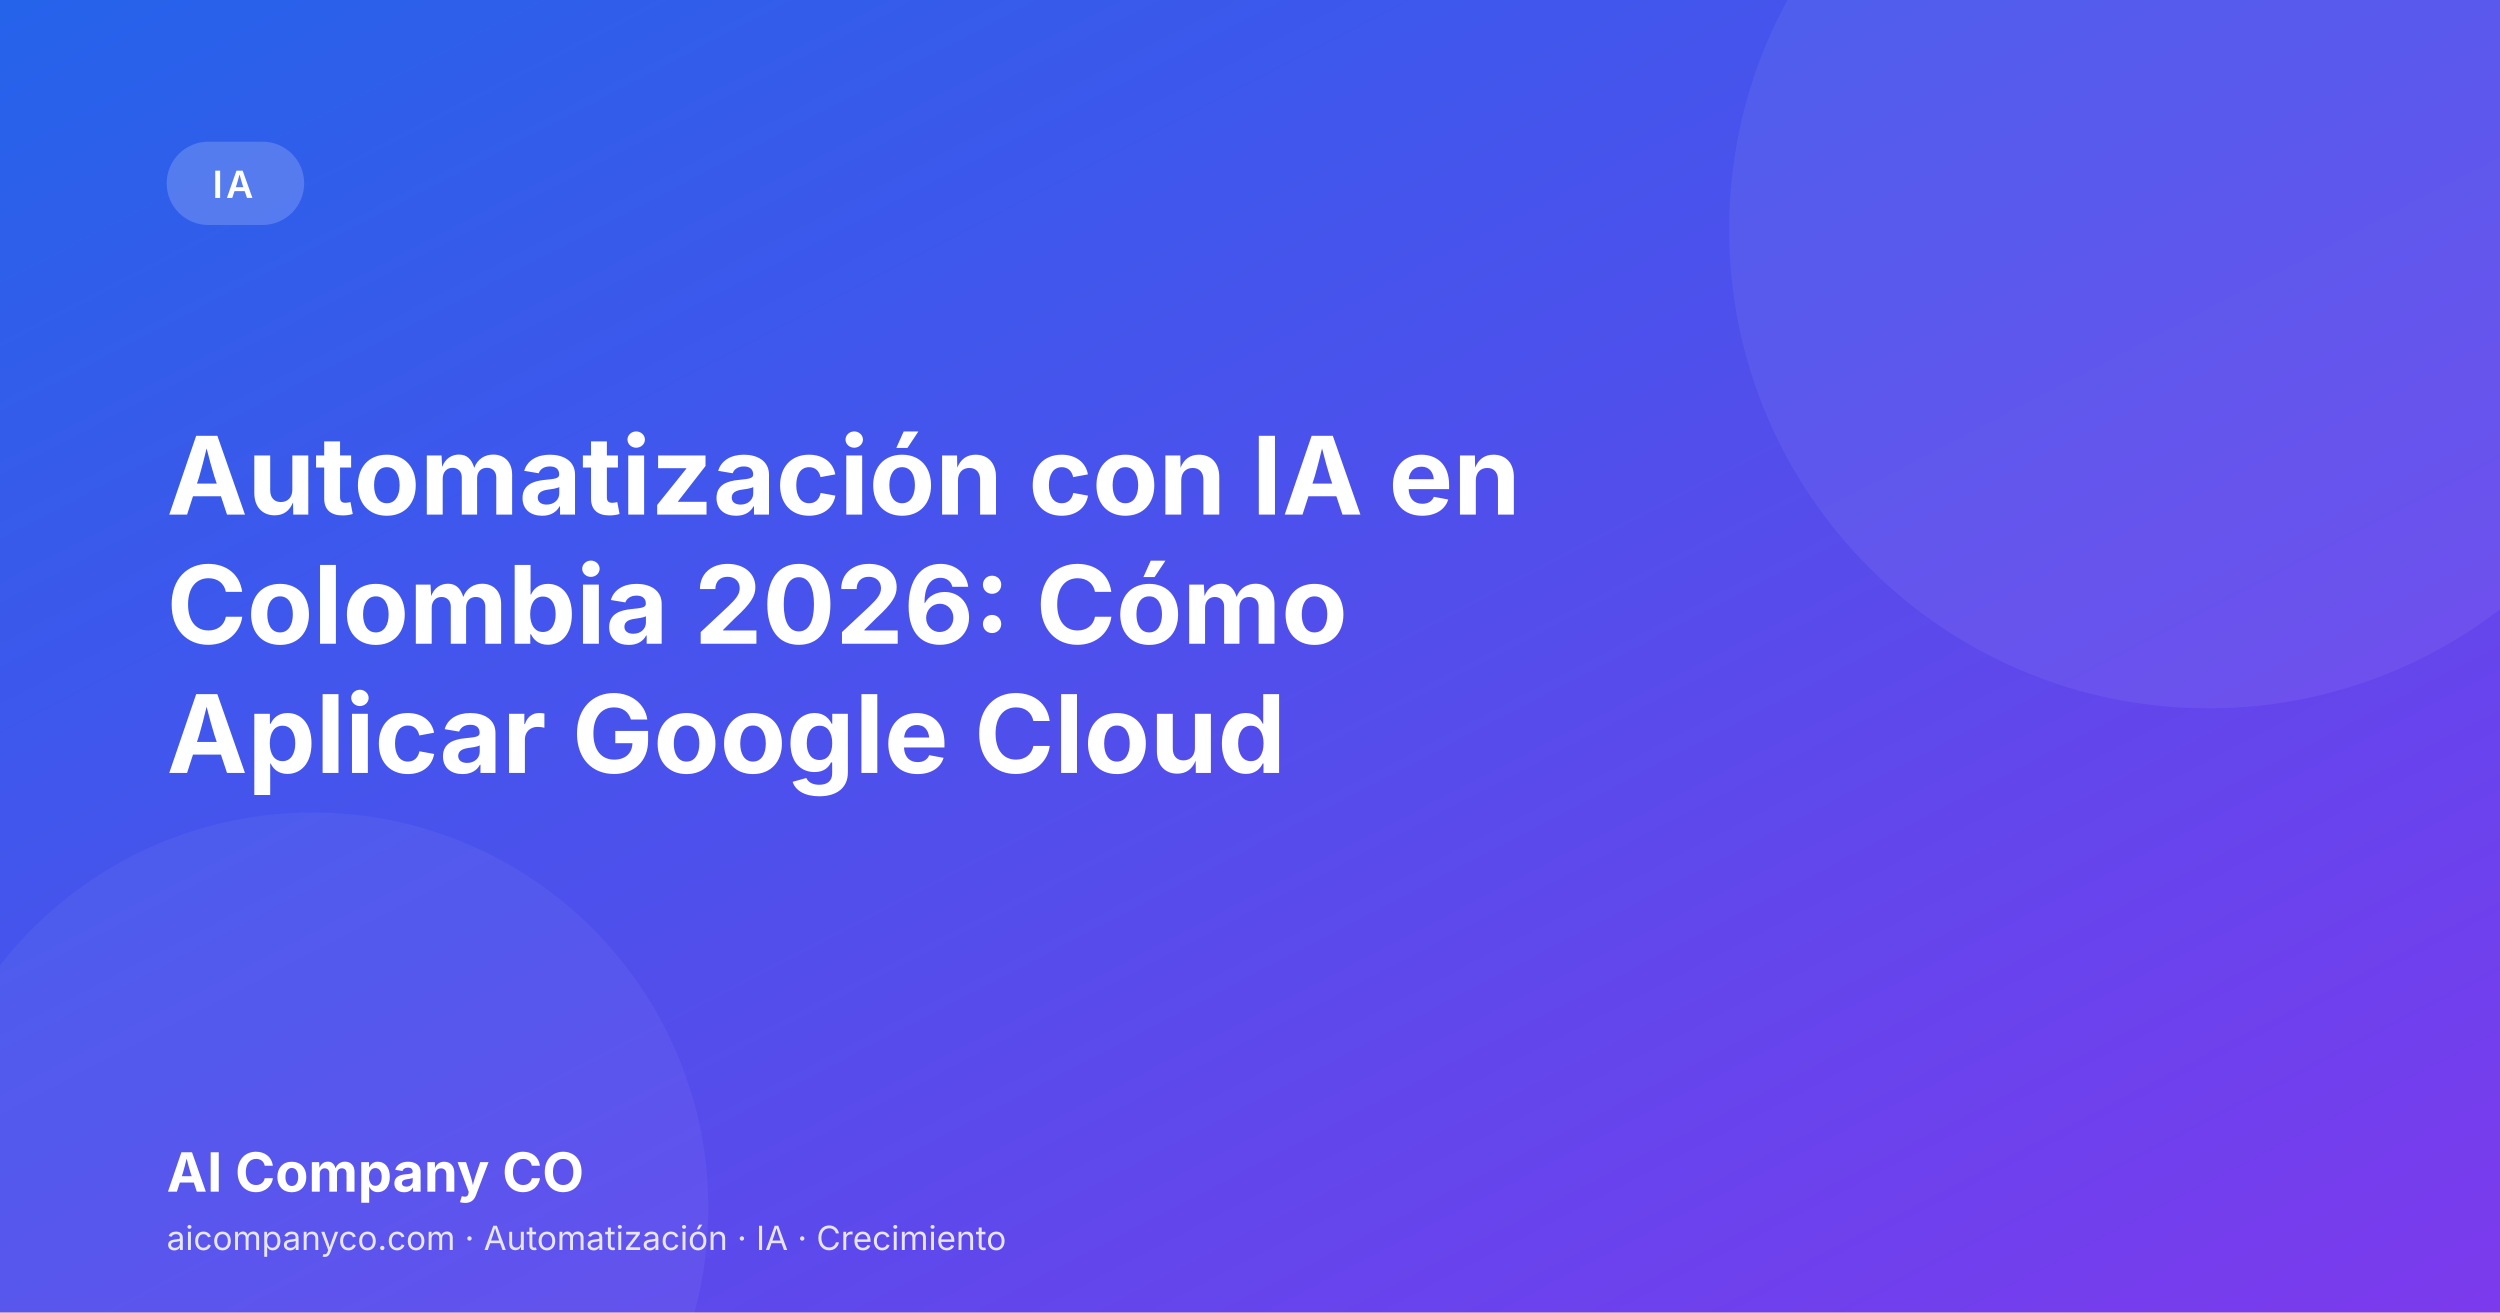
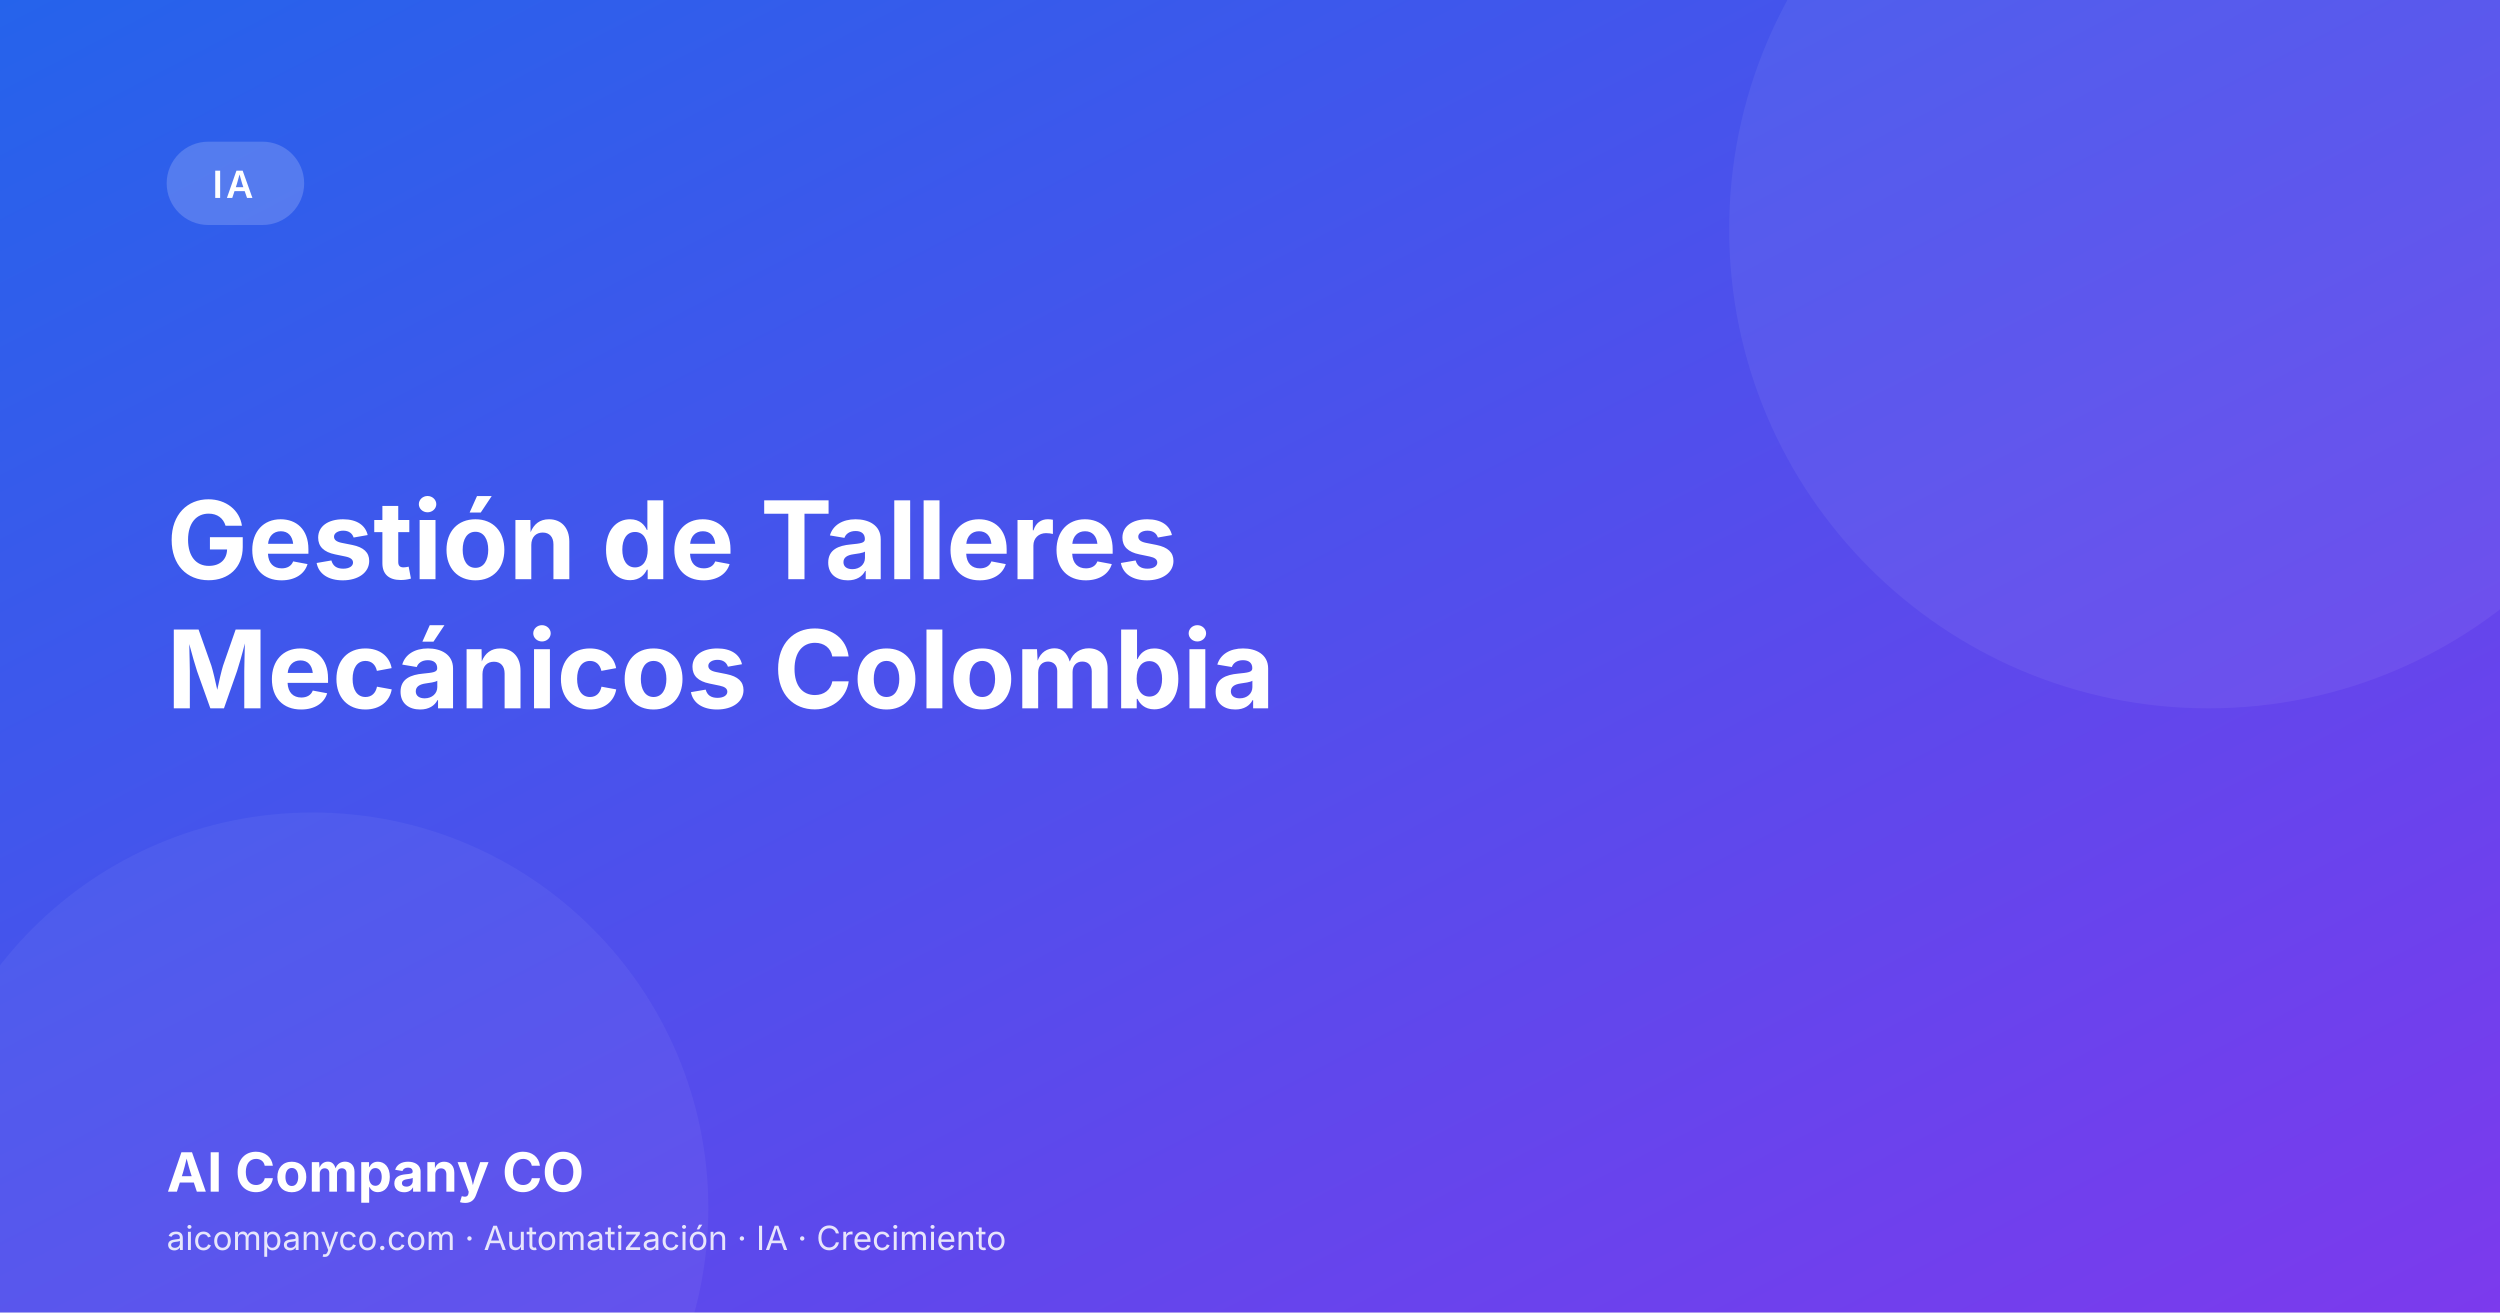
- <svg xmlns="http://www.w3.org/2000/svg" width="1200" height="630" viewBox="0 0 1200 630" role="img" aria-label="Automatización con IA en Colombia 2026: Cómo Aplicar Google Cloud">
+ <svg xmlns="http://www.w3.org/2000/svg" width="1200" height="630" viewBox="0 0 1200 630" role="img" aria-label="Gestión de Talleres Mecánicos Colombia">
  <defs>
    <linearGradient id="bg" x1="0" y1="0" x2="1" y2="1">
      <stop offset="0" stop-color="#2563EB" />
      <stop offset="1" stop-color="#7C3AED" />
    </linearGradient>
  </defs>
  <rect width="1200" height="630" fill="url(#bg)" />
  <circle cx="1060" cy="110" r="230" fill="#ffffff" opacity="0.06" />
  <circle cx="150" cy="580" r="190" fill="#ffffff" opacity="0.05" />
  <rect x="80" y="68" width="66" height="40" rx="20" fill="#ffffff" opacity="0.18" />
  <text x="102" y="95" font-family="Inter, Arial, sans-serif" font-size="18" font-weight="600" fill="#ffffff" letter-spacing="1.5">IA</text>
  <text font-family="'Space Grotesk', Inter, Arial, sans-serif" font-size="52" font-weight="700" fill="#ffffff">
-     <tspan x="80" y="247">Automatización con IA en</tspan>
-     <tspan x="80" y="309">Colombia 2026: Cómo</tspan>
-     <tspan x="80" y="371">Aplicar Google Cloud</tspan>
+     <tspan x="80" y="278">Gestión de Talleres</tspan>
+     <tspan x="80" y="340">Mecánicos Colombia</tspan>
  </text>
  <text x="80" y="572" font-family="Inter, Arial, sans-serif" font-size="26" font-weight="700" fill="#ffffff">AI Company CO</text>
  <text x="80" y="600" font-family="Inter, Arial, sans-serif" font-size="16" fill="#ffffff" opacity="0.85">aicompanyco.com · Automatización · IA · Crecimiento</text>
</svg>
